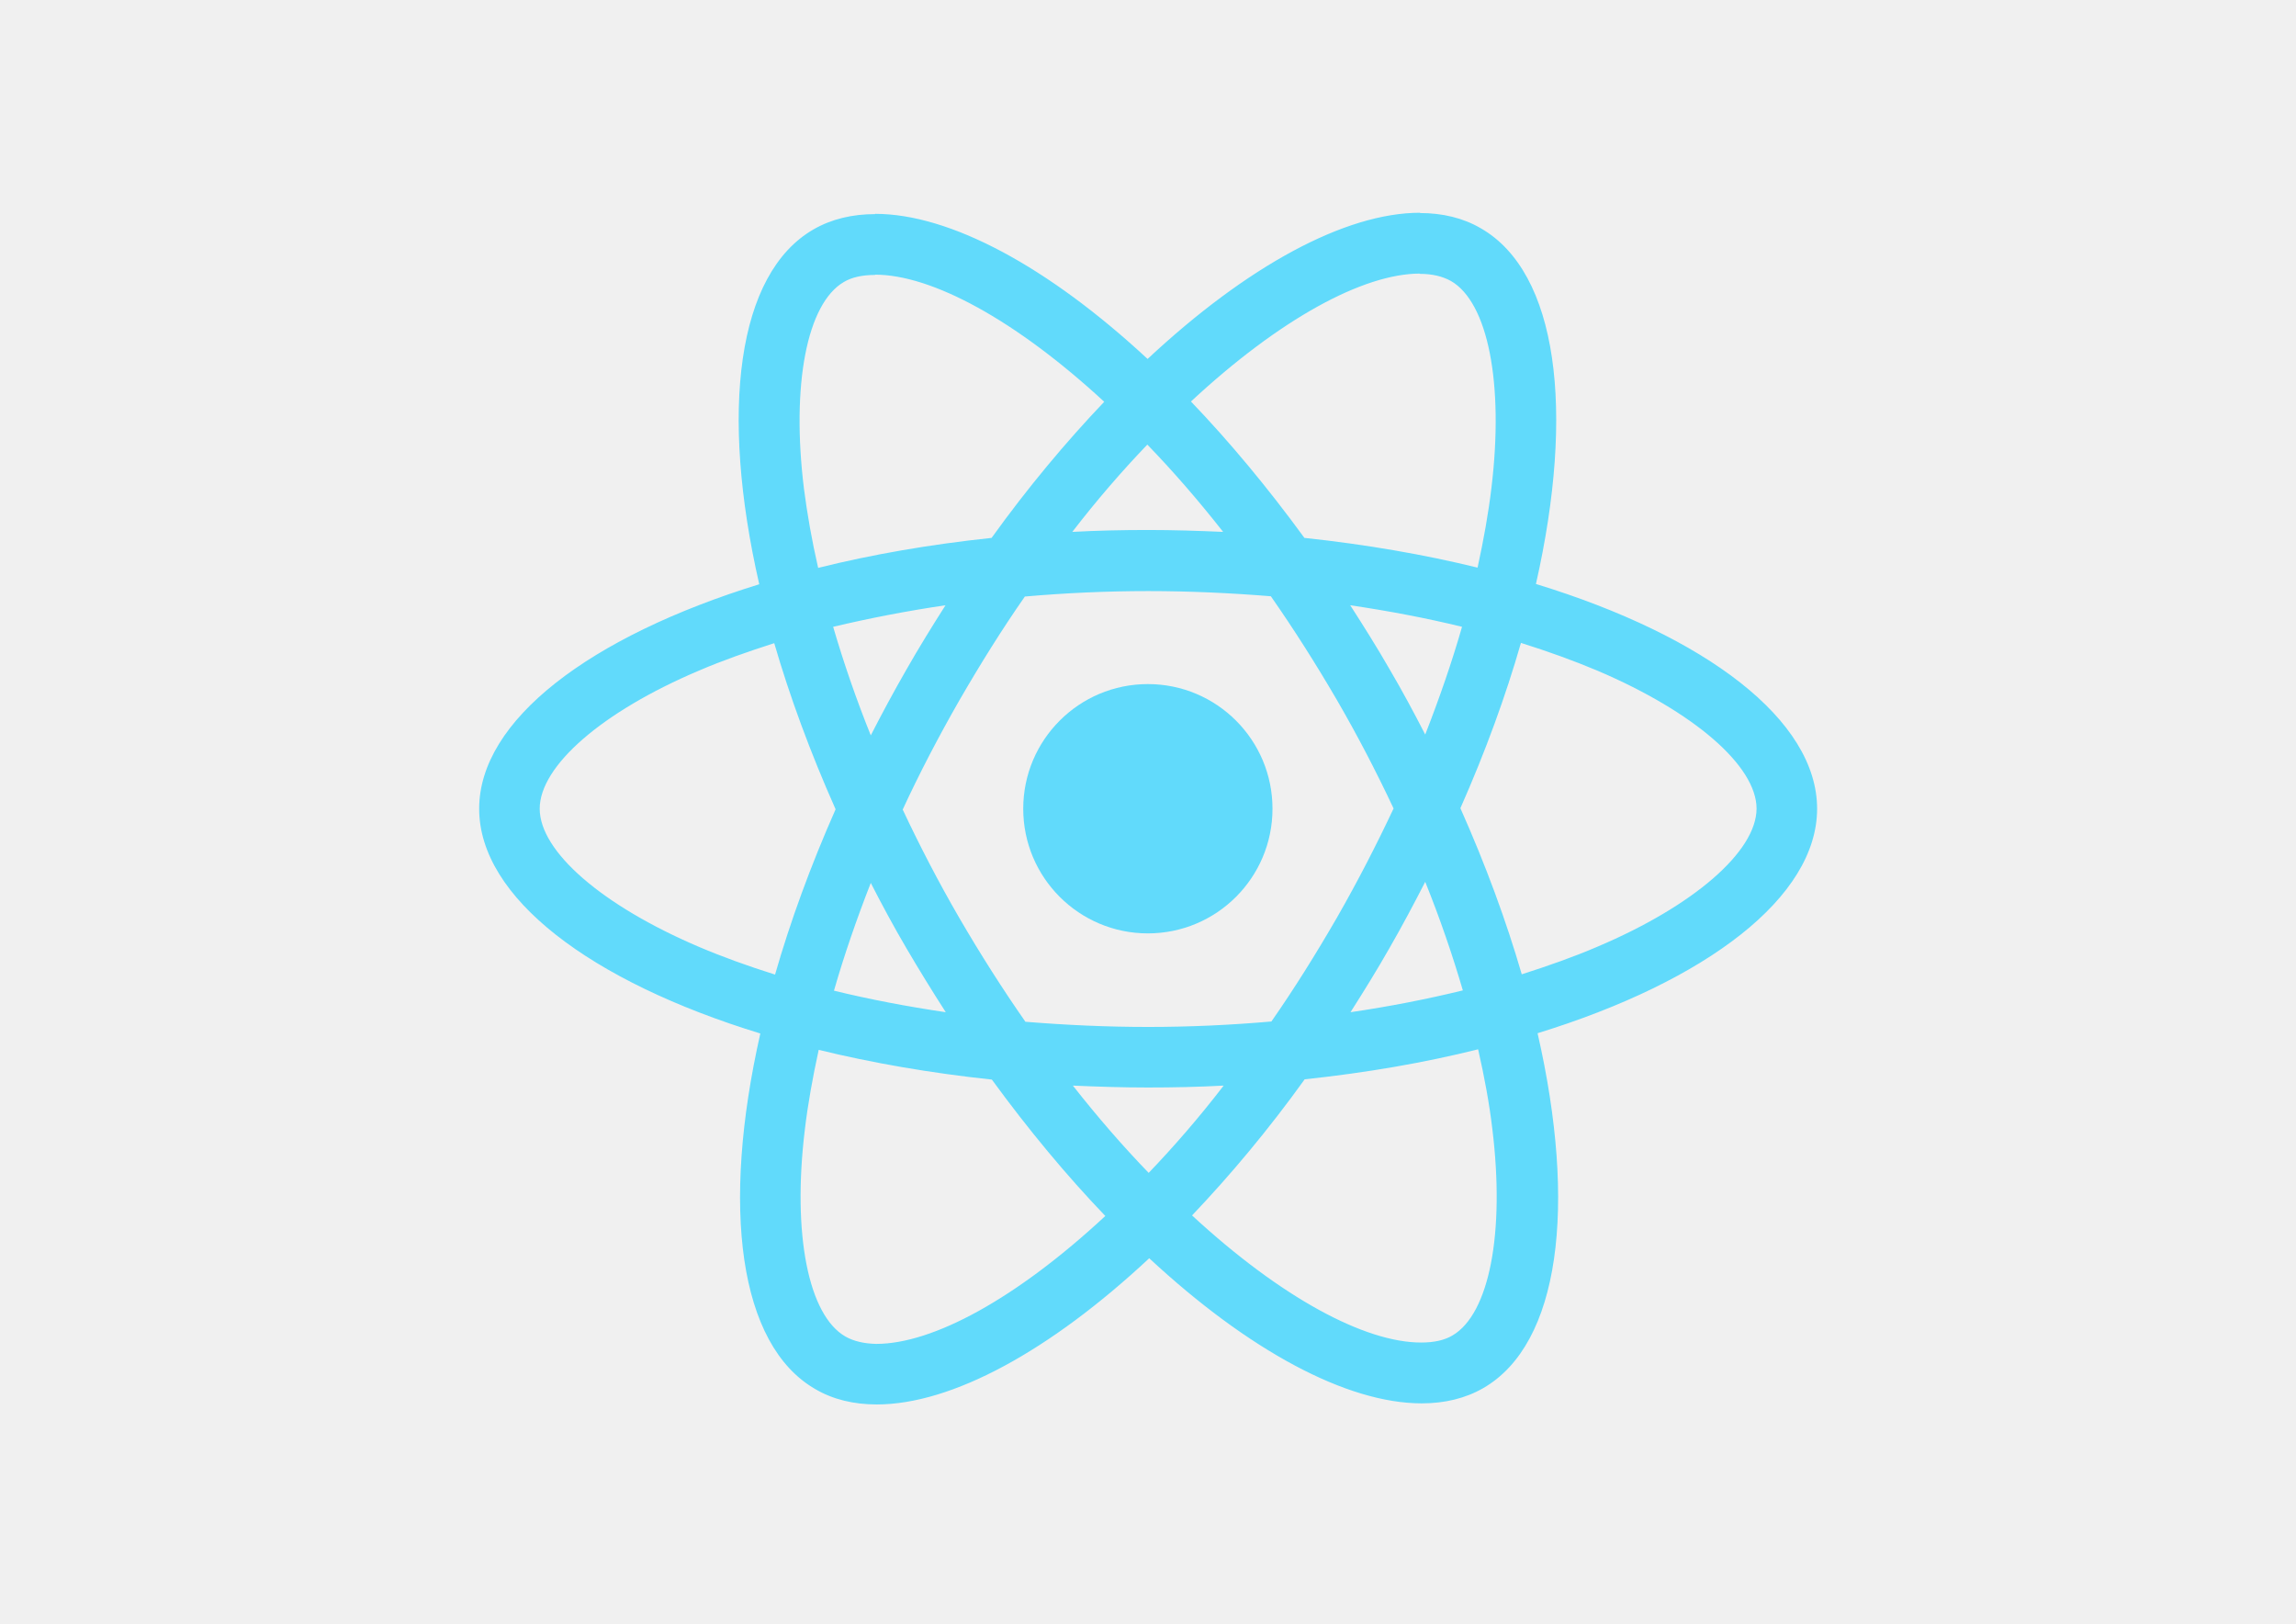
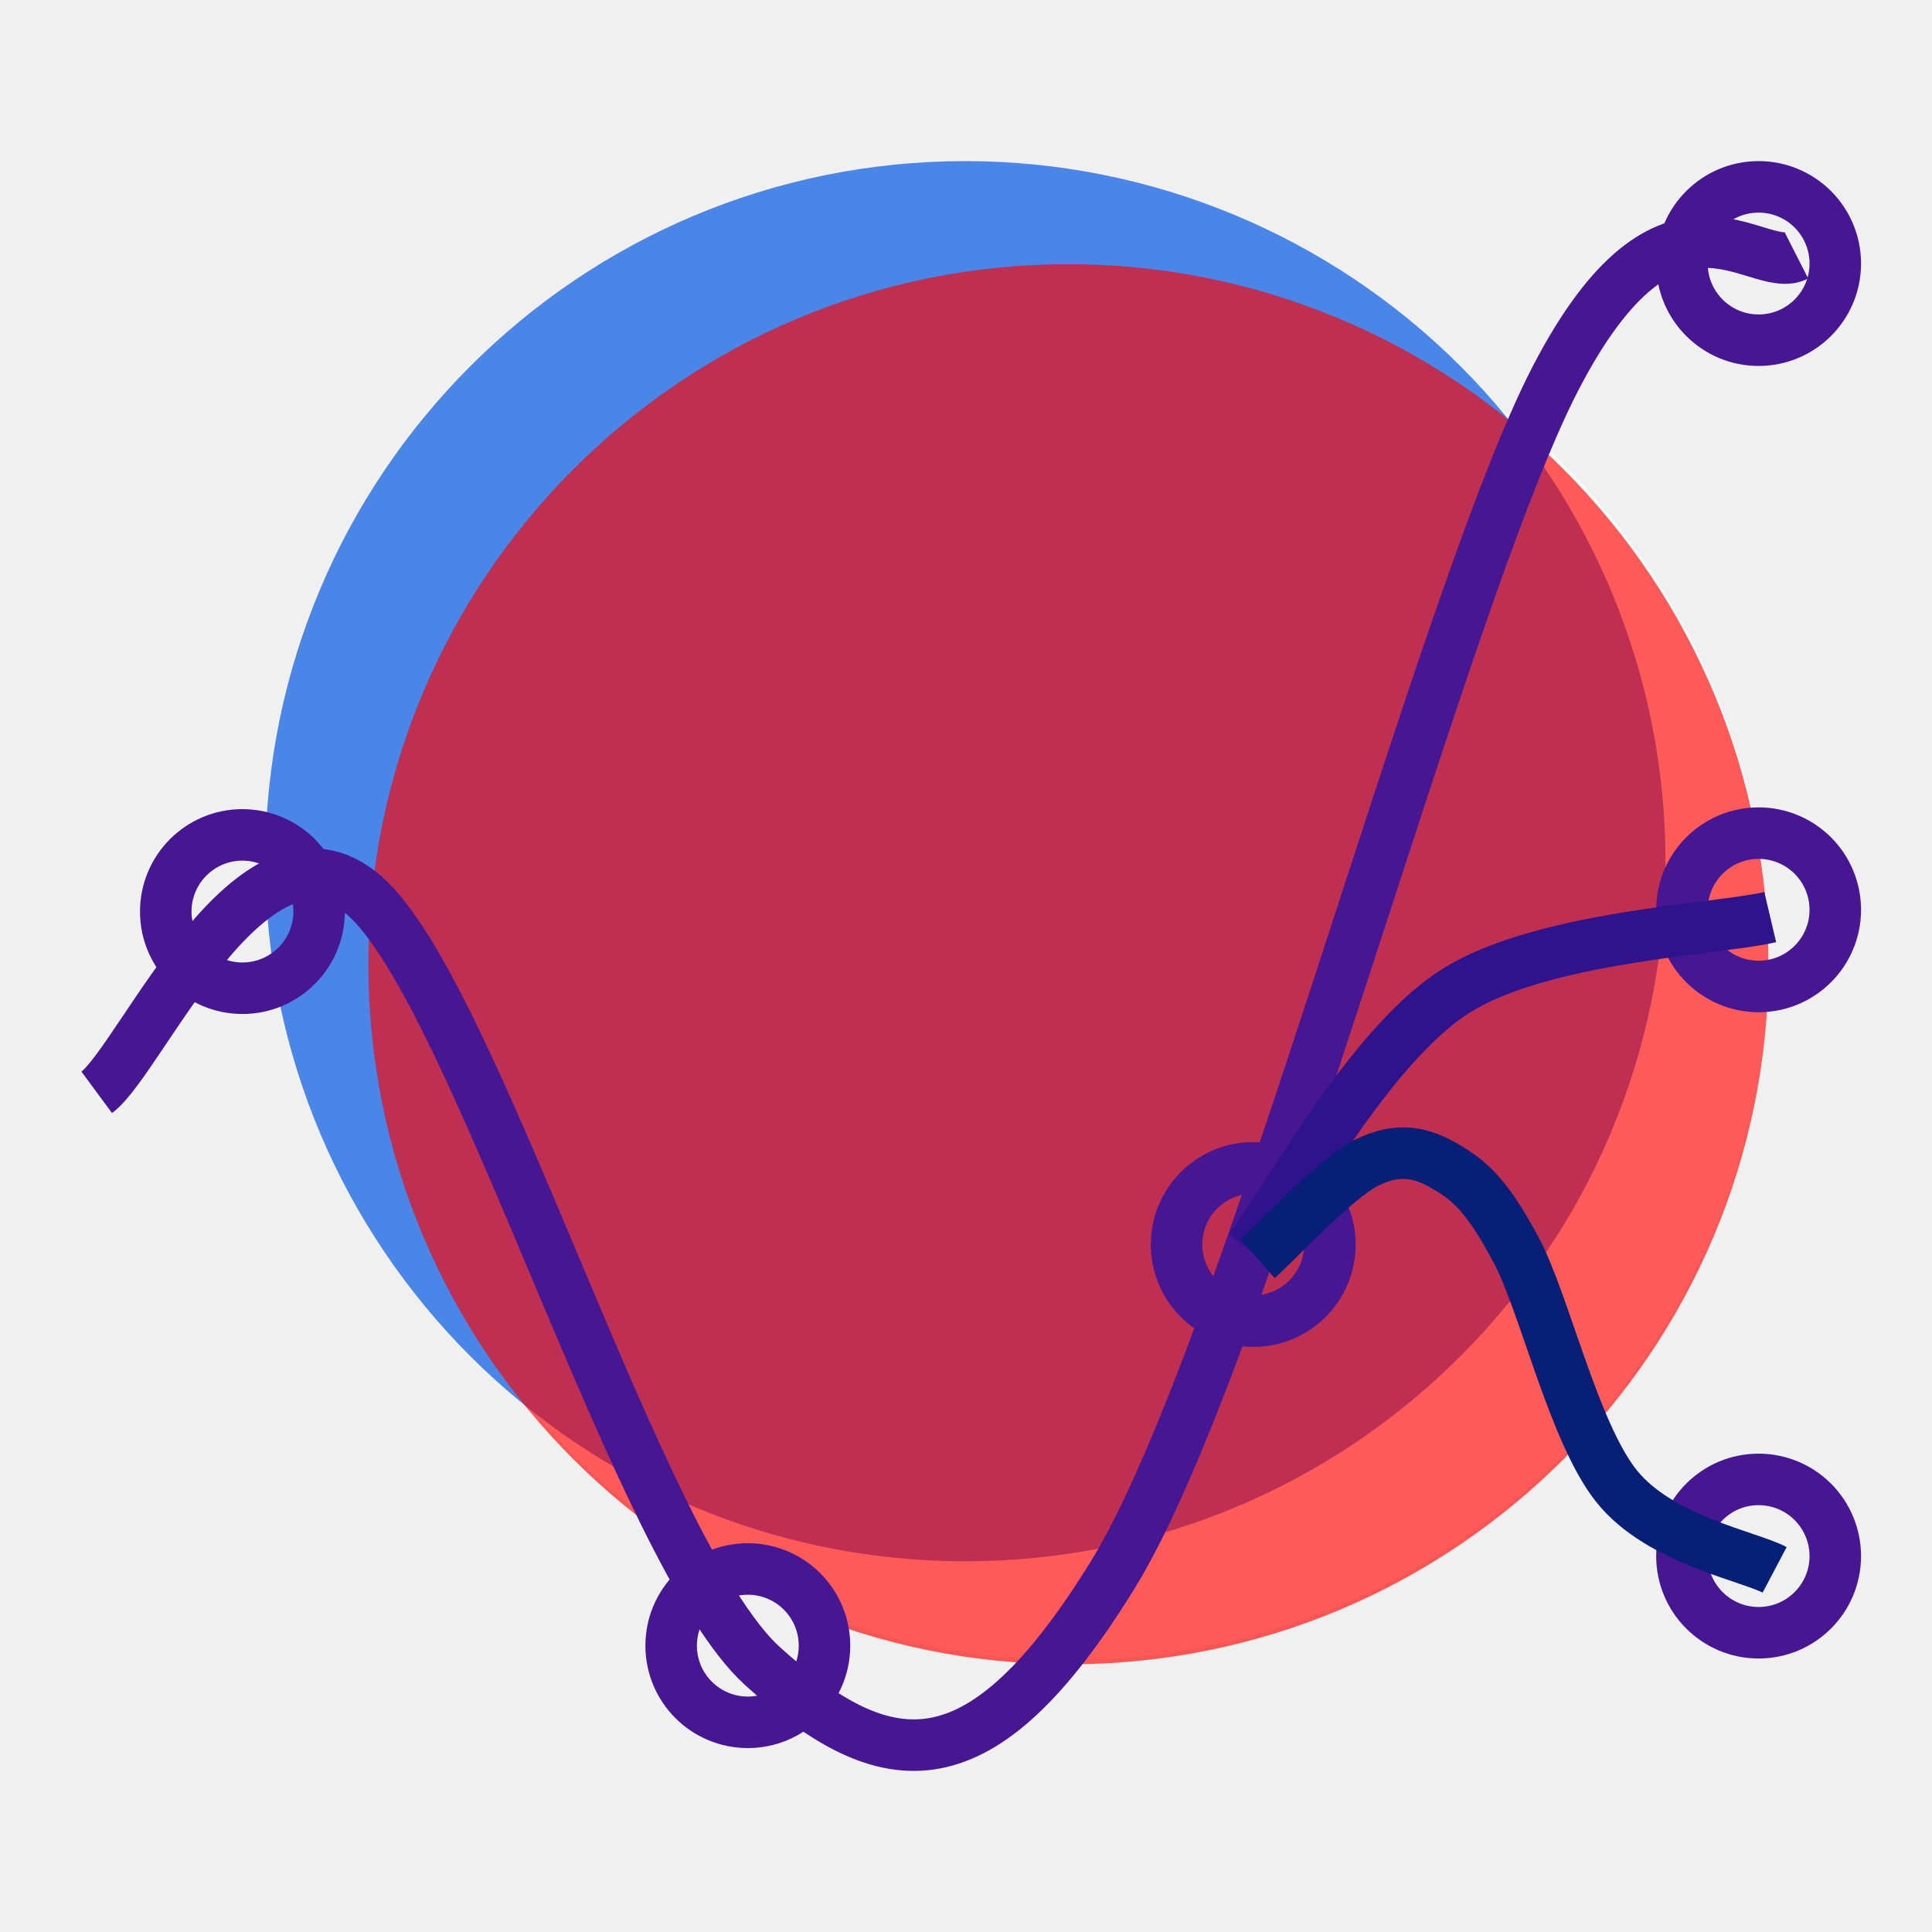
- <svg xmlns="http://www.w3.org/2000/svg" viewBox="0 0 841.9 595.3">
-   <g fill="#61DAFB">
-     <path d="M666.3 296.5c0-32.5-40.7-63.3-103.1-82.4 14.4-63.6 8-114.2-20.2-130.4-6.5-3.8-14.1-5.6-22.4-5.6v22.3c4.6 0 8.3.9 11.4 2.6 13.6 7.8 19.5 37.5 14.9 75.7-1.1 9.4-2.9 19.3-5.1 29.4-19.6-4.8-41-8.5-63.5-10.9-13.5-18.5-27.5-35.3-41.6-50 32.6-30.3 63.2-46.9 84-46.9V78c-27.5 0-63.5 19.6-99.9 53.6-36.4-33.8-72.4-53.2-99.9-53.2v22.3c20.7 0 51.4 16.5 84 46.6-14 14.7-28 31.4-41.3 49.9-22.6 2.4-44 6.1-63.6 11-2.3-10-4-19.7-5.2-29-4.7-38.2 1.1-67.9 14.6-75.8 3-1.8 6.9-2.6 11.5-2.6V78.5c-8.4 0-16 1.8-22.6 5.6-28.1 16.2-34.4 66.7-19.9 130.1-62.2 19.2-102.7 49.9-102.7 82.3 0 32.5 40.7 63.3 103.1 82.4-14.4 63.6-8 114.2 20.2 130.4 6.5 3.8 14.1 5.6 22.5 5.6 27.5 0 63.5-19.6 99.9-53.6 36.4 33.8 72.4 53.2 99.9 53.2 8.4 0 16-1.8 22.6-5.6 28.1-16.2 34.4-66.7 19.9-130.1 62-19.1 102.5-49.9 102.5-82.3zm-130.2-66.7c-3.7 12.9-8.3 26.2-13.5 39.5-4.1-8-8.4-16-13.1-24-4.6-8-9.5-15.8-14.4-23.4 14.2 2.1 27.9 4.7 41 7.9zm-45.8 106.5c-7.8 13.5-15.8 26.3-24.1 38.2-14.9 1.3-30 2-45.2 2-15.1 0-30.2-.7-45-1.9-8.3-11.9-16.4-24.6-24.2-38-7.6-13.1-14.5-26.4-20.8-39.8 6.2-13.4 13.2-26.8 20.7-39.9 7.8-13.5 15.8-26.3 24.1-38.2 14.9-1.3 30-2 45.2-2 15.1 0 30.2.7 45 1.9 8.3 11.9 16.4 24.6 24.2 38 7.6 13.1 14.5 26.4 20.8 39.8-6.3 13.4-13.2 26.8-20.7 39.9zm32.3-13c5.4 13.4 10 26.8 13.8 39.8-13.1 3.2-26.9 5.9-41.2 8 4.9-7.7 9.8-15.6 14.4-23.7 4.6-8 8.9-16.1 13-24.1zM421.2 430c-9.3-9.6-18.6-20.3-27.8-32 9 .4 18.2.7 27.5.7 9.4 0 18.7-.2 27.8-.7-9 11.7-18.3 22.4-27.5 32zm-74.4-58.9c-14.2-2.1-27.9-4.7-41-7.9 3.7-12.9 8.3-26.2 13.5-39.5 4.1 8 8.4 16 13.1 24 4.7 8 9.5 15.8 14.4 23.4zM420.7 163c9.3 9.6 18.6 20.3 27.8 32-9-.4-18.2-.7-27.5-.7-9.4 0-18.7.2-27.8.7 9-11.7 18.3-22.4 27.5-32zm-74 58.9c-4.9 7.7-9.8 15.6-14.4 23.7-4.6 8-8.9 16-13 24-5.4-13.4-10-26.8-13.8-39.8 13.1-3.1 26.9-5.8 41.2-7.9zm-90.5 125.2c-35.4-15.1-58.3-34.9-58.3-50.6 0-15.7 22.9-35.6 58.3-50.6 8.6-3.7 18-7 27.7-10.1 5.7 19.6 13.2 40 22.5 60.9-9.2 20.8-16.6 41.1-22.2 60.6-9.9-3.1-19.3-6.5-28-10.2zM310 490c-13.6-7.8-19.5-37.5-14.9-75.7 1.1-9.4 2.9-19.3 5.1-29.4 19.6 4.8 41 8.5 63.5 10.9 13.5 18.5 27.5 35.3 41.6 50-32.6 30.3-63.2 46.9-84 46.9-4.5-.1-8.3-1-11.3-2.7zm237.2-76.2c4.7 38.2-1.1 67.9-14.6 75.8-3 1.8-6.9 2.6-11.5 2.6-20.7 0-51.4-16.5-84-46.6 14-14.7 28-31.4 41.3-49.9 22.6-2.4 44-6.1 63.6-11 2.3 10.1 4.1 19.8 5.2 29.1zm38.5-66.7c-8.6 3.7-18 7-27.7 10.1-5.7-19.6-13.2-40-22.5-60.9 9.2-20.8 16.6-41.1 22.2-60.6 9.9 3.1 19.3 6.5 28.1 10.2 35.4 15.1 58.3 34.9 58.3 50.6-.1 15.7-23 35.6-58.4 50.6zM320.8 78.4z" />
-     <circle cx="420.9" cy="296.5" r="45.7" />
-     <path d="M520.5 78.1z" />
+ <svg xmlns="http://www.w3.org/2000/svg" version="1.1" viewBox="0.0 0.0 300.0 300.0" fill="none" stroke="none" stroke-linecap="square" stroke-miterlimit="10">
+   <clipPath id="p.0">
+     <path d="m0 0l300.0 0l0 300.0l-300.0 0l0 -300.0z" clip-rule="nonzero" />
+   </clipPath>
+   <g clip-path="url(#p.0)">
+     <path fill="#000000" fill-opacity="0.0" d="m0 0l300.0 0l0 300.0l-300.0 0z" fill-rule="evenodd" />
+     <path fill="#ffffff" d="m57.195 149.045l0 0c0 -60.038 48.671 -108.709 108.709 -108.709l0 0c28.831 0 56.482 11.453 76.869 31.84c20.387 20.387 31.84 48.037 31.84 76.869l0 0c0 60.038 -48.671 108.709 -108.709 108.709l0 0c-60.038 0 -108.709 -48.671 -108.709 -108.709z" fill-rule="evenodd" />
+     <path fill="#4a86e8" d="m41.195 133.726l0 0c0 -60.038 48.671 -108.709 108.709 -108.709l0 0c28.831 0 56.482 11.453 76.869 31.84c20.387 20.387 31.84 48.037 31.84 76.869l0 0c0 60.038 -48.671 108.709 -108.709 108.709l0 0c-60.038 0 -108.709 -48.671 -108.709 -108.709z" fill-rule="evenodd" />
+     <path fill="#ff0000" fill-opacity="0.646" d="m57.195 149.726l0 0c0 -60.038 48.671 -108.709 108.709 -108.709l0 0c28.831 0 56.482 11.453 76.869 31.84c20.387 20.387 31.84 48.037 31.84 76.869l0 0c0 60.038 -48.671 108.709 -108.709 108.709l0 0c-60.038 0 -108.709 -48.671 -108.709 -108.709z" fill-rule="evenodd" />
+     <path fill="#000000" fill-opacity="0.0" d="m15.018 169.617c6.916 -5.102 24.262 -45.464 41.496 -30.612c17.234 14.853 42.517 102.154 61.906 119.727c19.388 17.573 33.901 19.047 54.423 -14.286c20.521 -33.333 51.019 -151.587 68.706 -185.714c17.687 -34.127 31.179 -15.873 37.415 -19.047" fill-rule="evenodd" />
+     <path stroke="#471793" stroke-width="8.0" stroke-linejoin="round" stroke-linecap="butt" d="m15.018 169.617c6.916 -5.102 24.262 -45.464 41.496 -30.612c17.234 14.853 42.517 102.154 61.906 119.727c19.388 17.573 33.901 19.047 54.423 -14.286c20.521 -33.333 51.019 -151.587 68.706 -185.714c17.687 -34.127 31.179 -15.873 37.415 -19.047" fill-rule="evenodd" />
+     <path fill="#000000" fill-opacity="0.0" d="m25.74 141.547l0 0c0 -6.575 5.33 -11.906 11.906 -11.906l0 0c3.158 0 6.186 1.254 8.418 3.487c2.233 2.233 3.487 5.261 3.487 8.418l0 0c0 6.575 -5.33 11.906 -11.906 11.906l0 0c-6.575 0 -11.906 -5.33 -11.906 -11.906z" fill-rule="evenodd" />
+     <path stroke="#471793" stroke-width="8.0" stroke-linejoin="round" stroke-linecap="butt" d="m25.74 141.547l0 0c0 -6.575 5.33 -11.906 11.906 -11.906l0 0c3.158 0 6.186 1.254 8.418 3.487c2.233 2.233 3.487 5.261 3.487 8.418l0 0c0 6.575 -5.33 11.906 -11.906 11.906l0 0c-6.575 0 -11.906 -5.33 -11.906 -11.906z" fill-rule="evenodd" />
+     <path fill="#000000" fill-opacity="0.0" d="m104.217 255.536l0 0c0 -6.575 5.33 -11.906 11.906 -11.906l0 0c3.158 0 6.186 1.254 8.418 3.487c2.233 2.233 3.487 5.261 3.487 8.418l0 0c0 6.575 -5.33 11.906 -11.906 11.906l0 0c-6.575 0 -11.906 -5.33 -11.906 -11.906z" fill-rule="evenodd" />
+     <path stroke="#471793" stroke-width="8.0" stroke-linejoin="round" stroke-linecap="butt" d="m104.217 255.536l0 0c0 -6.575 5.33 -11.906 11.906 -11.906l0 0c3.158 0 6.186 1.254 8.418 3.487c2.233 2.233 3.487 5.261 3.487 8.418l0 0c0 6.575 -5.33 11.906 -11.906 11.906l0 0c-6.575 0 -11.906 -5.33 -11.906 -11.906z" fill-rule="evenodd" />
+     <path fill="#000000" fill-opacity="0.0" d="m182.694 193.247l0 0c0 -6.575 5.33 -11.906 11.906 -11.906l0 0c3.158 0 6.186 1.254 8.418 3.487c2.233 2.233 3.487 5.261 3.487 8.418l0 0c0 6.575 -5.33 11.906 -11.906 11.906l0 0c-6.575 0 -11.906 -5.33 -11.906 -11.906z" fill-rule="evenodd" />
+     <path stroke="#471793" stroke-width="8.0" stroke-linejoin="round" stroke-linecap="butt" d="m182.694 193.247l0 0c0 -6.575 5.33 -11.906 11.906 -11.906l0 0c3.158 0 6.186 1.254 8.418 3.487c2.233 2.233 3.487 5.261 3.487 8.418l0 0c0 6.575 -5.33 11.906 -11.906 11.906l0 0c-6.575 0 -11.906 -5.33 -11.906 -11.906z" fill-rule="evenodd" />
+     <path fill="#000000" fill-opacity="0.0" d="m261.171 40.921l0 0c0 -6.575 5.33 -11.906 11.906 -11.906l0 0c3.158 0 6.186 1.254 8.418 3.487c2.233 2.233 3.487 5.261 3.487 8.418l0 0c0 6.575 -5.33 11.906 -11.905 11.906l0 0c-6.575 0 -11.906 -5.33 -11.906 -11.906z" fill-rule="evenodd" />
+     <path stroke="#471793" stroke-width="8.0" stroke-linejoin="round" stroke-linecap="butt" d="m261.171 40.921l0 0c0 -6.575 5.33 -11.906 11.906 -11.906l0 0c3.158 0 6.186 1.254 8.418 3.487c2.233 2.233 3.487 5.261 3.487 8.418l0 0c0 6.575 -5.33 11.906 -11.905 11.906l0 0c-6.575 0 -11.906 -5.33 -11.906 -11.906z" fill-rule="evenodd" />
+     <path fill="#000000" fill-opacity="0.0" d="m261.171 141.274l0 0c0 -6.575 5.33 -11.906 11.906 -11.906l0 0c3.158 0 6.186 1.254 8.418 3.487c2.233 2.233 3.487 5.261 3.487 8.418l0 0c0 6.575 -5.33 11.906 -11.905 11.906l0 0c-6.575 0 -11.906 -5.33 -11.906 -11.906z" fill-rule="evenodd" />
+     <path stroke="#471793" stroke-width="8.0" stroke-linejoin="round" stroke-linecap="butt" d="m261.171 141.274l0 0c0 -6.575 5.33 -11.906 11.906 -11.906l0 0c3.158 0 6.186 1.254 8.418 3.487c2.233 2.233 3.487 5.261 3.487 8.418l0 0c0 6.575 -5.33 11.906 -11.905 11.906l0 0c-6.575 0 -11.906 -5.33 -11.906 -11.906z" fill-rule="evenodd" />
+     <path fill="#000000" fill-opacity="0.0" d="m261.171 241.627l0 0c0 -6.575 5.33 -11.906 11.906 -11.906l0 0c3.158 0 6.186 1.254 8.418 3.487c2.233 2.233 3.487 5.261 3.487 8.418l0 0c0 6.575 -5.33 11.906 -11.905 11.906l0 0c-6.575 0 -11.906 -5.33 -11.906 -11.906z" fill-rule="evenodd" />
+     <path stroke="#471793" stroke-width="8.0" stroke-linejoin="round" stroke-linecap="butt" d="m261.171 241.627l0 0c0 -6.575 5.33 -11.906 11.906 -11.906l0 0c3.158 0 6.186 1.254 8.418 3.487c2.233 2.233 3.487 5.261 3.487 8.418l0 0c0 6.575 -5.33 11.906 -11.905 11.906l0 0c-6.575 0 -11.906 -5.33 -11.906 -11.906z" fill-rule="evenodd" />
+     <path fill="#000000" fill-opacity="0.0" d="m193.931 194.106c5.329 -6.689 18.479 -31.52 31.971 -40.136c13.492 -8.617 40.816 -9.637 48.979 -11.564" fill-rule="evenodd" />
+     <path stroke="#2e138d" stroke-width="8.0" stroke-linejoin="round" stroke-linecap="butt" d="m193.931 194.106c5.329 -6.689 18.479 -31.52 31.971 -40.136c13.492 -8.617 40.816 -9.637 48.979 -11.564" fill-rule="evenodd" />
+     <path fill="#000000" fill-opacity="0.0" d="m195.291 195.466c2.834 -2.494 12.13 -12.585 17.005 -14.966c4.875 -2.381 8.392 -1.588 12.247 0.68c3.855 2.268 6.463 4.65 10.885 12.926c4.422 8.277 8.956 28.458 15.646 36.735c6.689 8.276 20.409 10.77 24.491 12.924" fill-rule="evenodd" />
+     <path stroke="#071f76" stroke-width="8.0" stroke-linejoin="round" stroke-linecap="butt" d="m195.291 195.466c2.834 -2.494 12.13 -12.585 17.005 -14.966c4.875 -2.381 8.392 -1.588 12.247 0.68c3.855 2.268 6.463 4.65 10.885 12.926c4.422 8.277 8.956 28.458 15.646 36.735c6.689 8.276 20.409 10.77 24.491 12.924" fill-rule="evenodd" />
  </g>
</svg>
